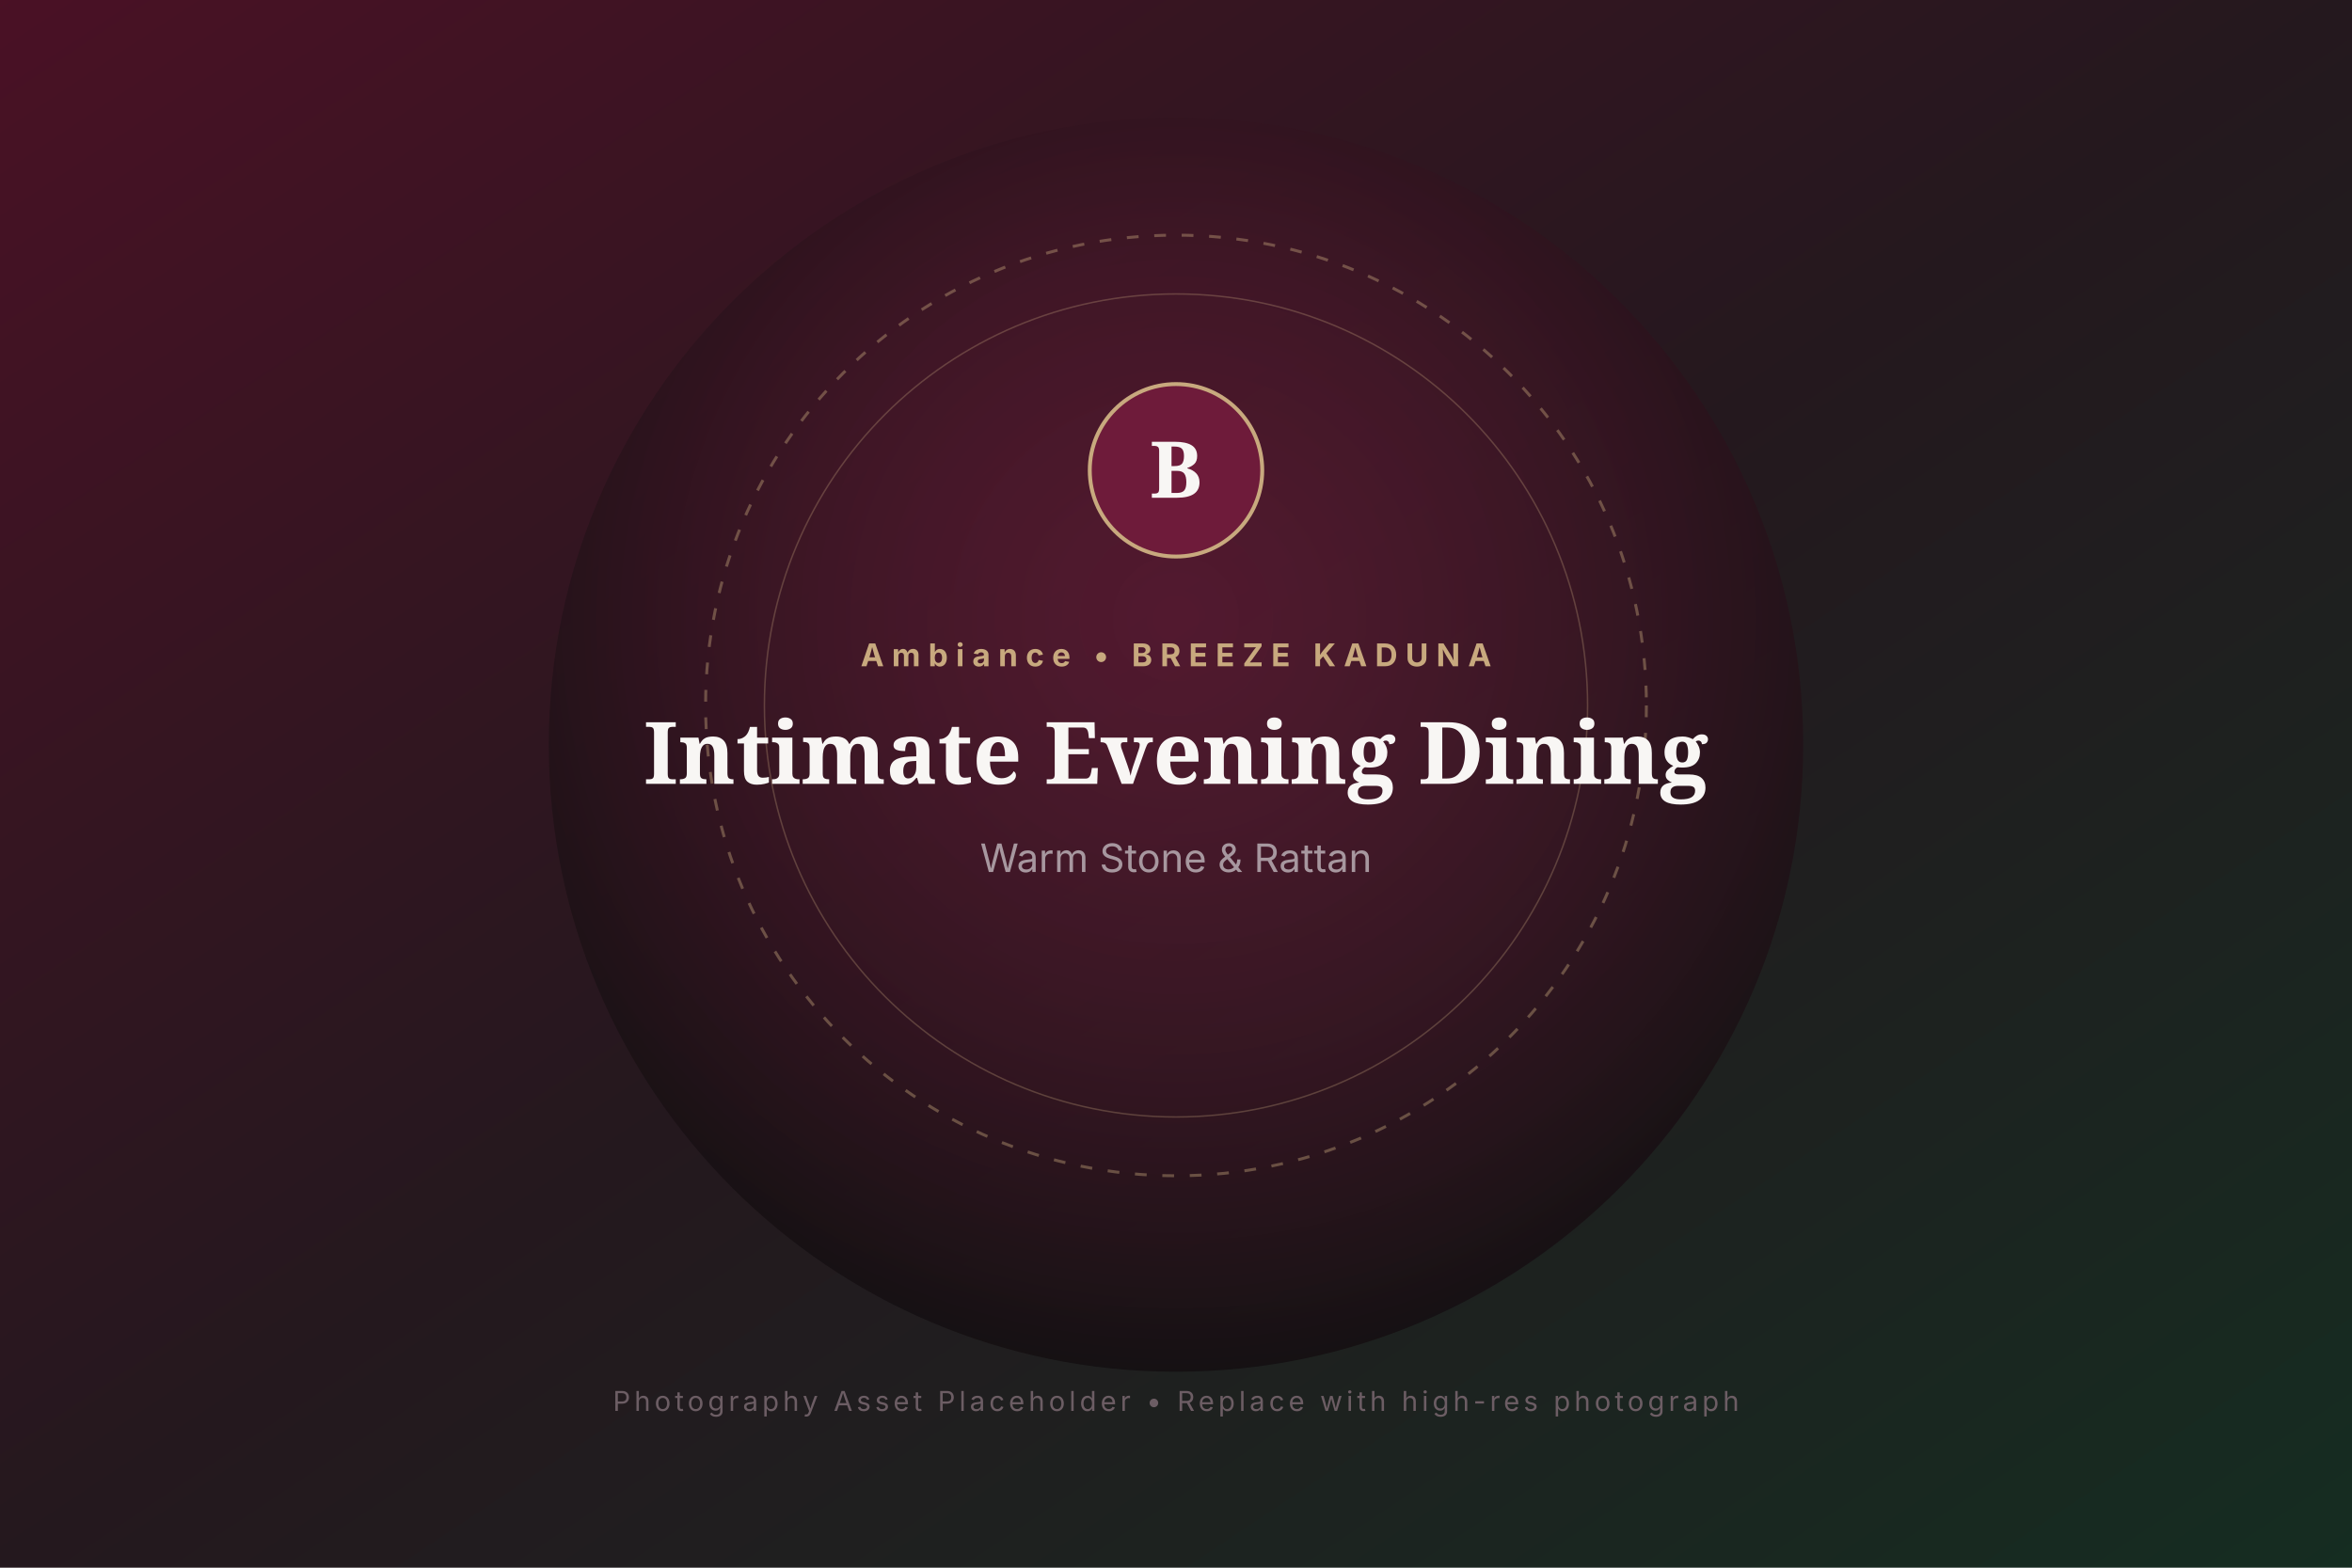
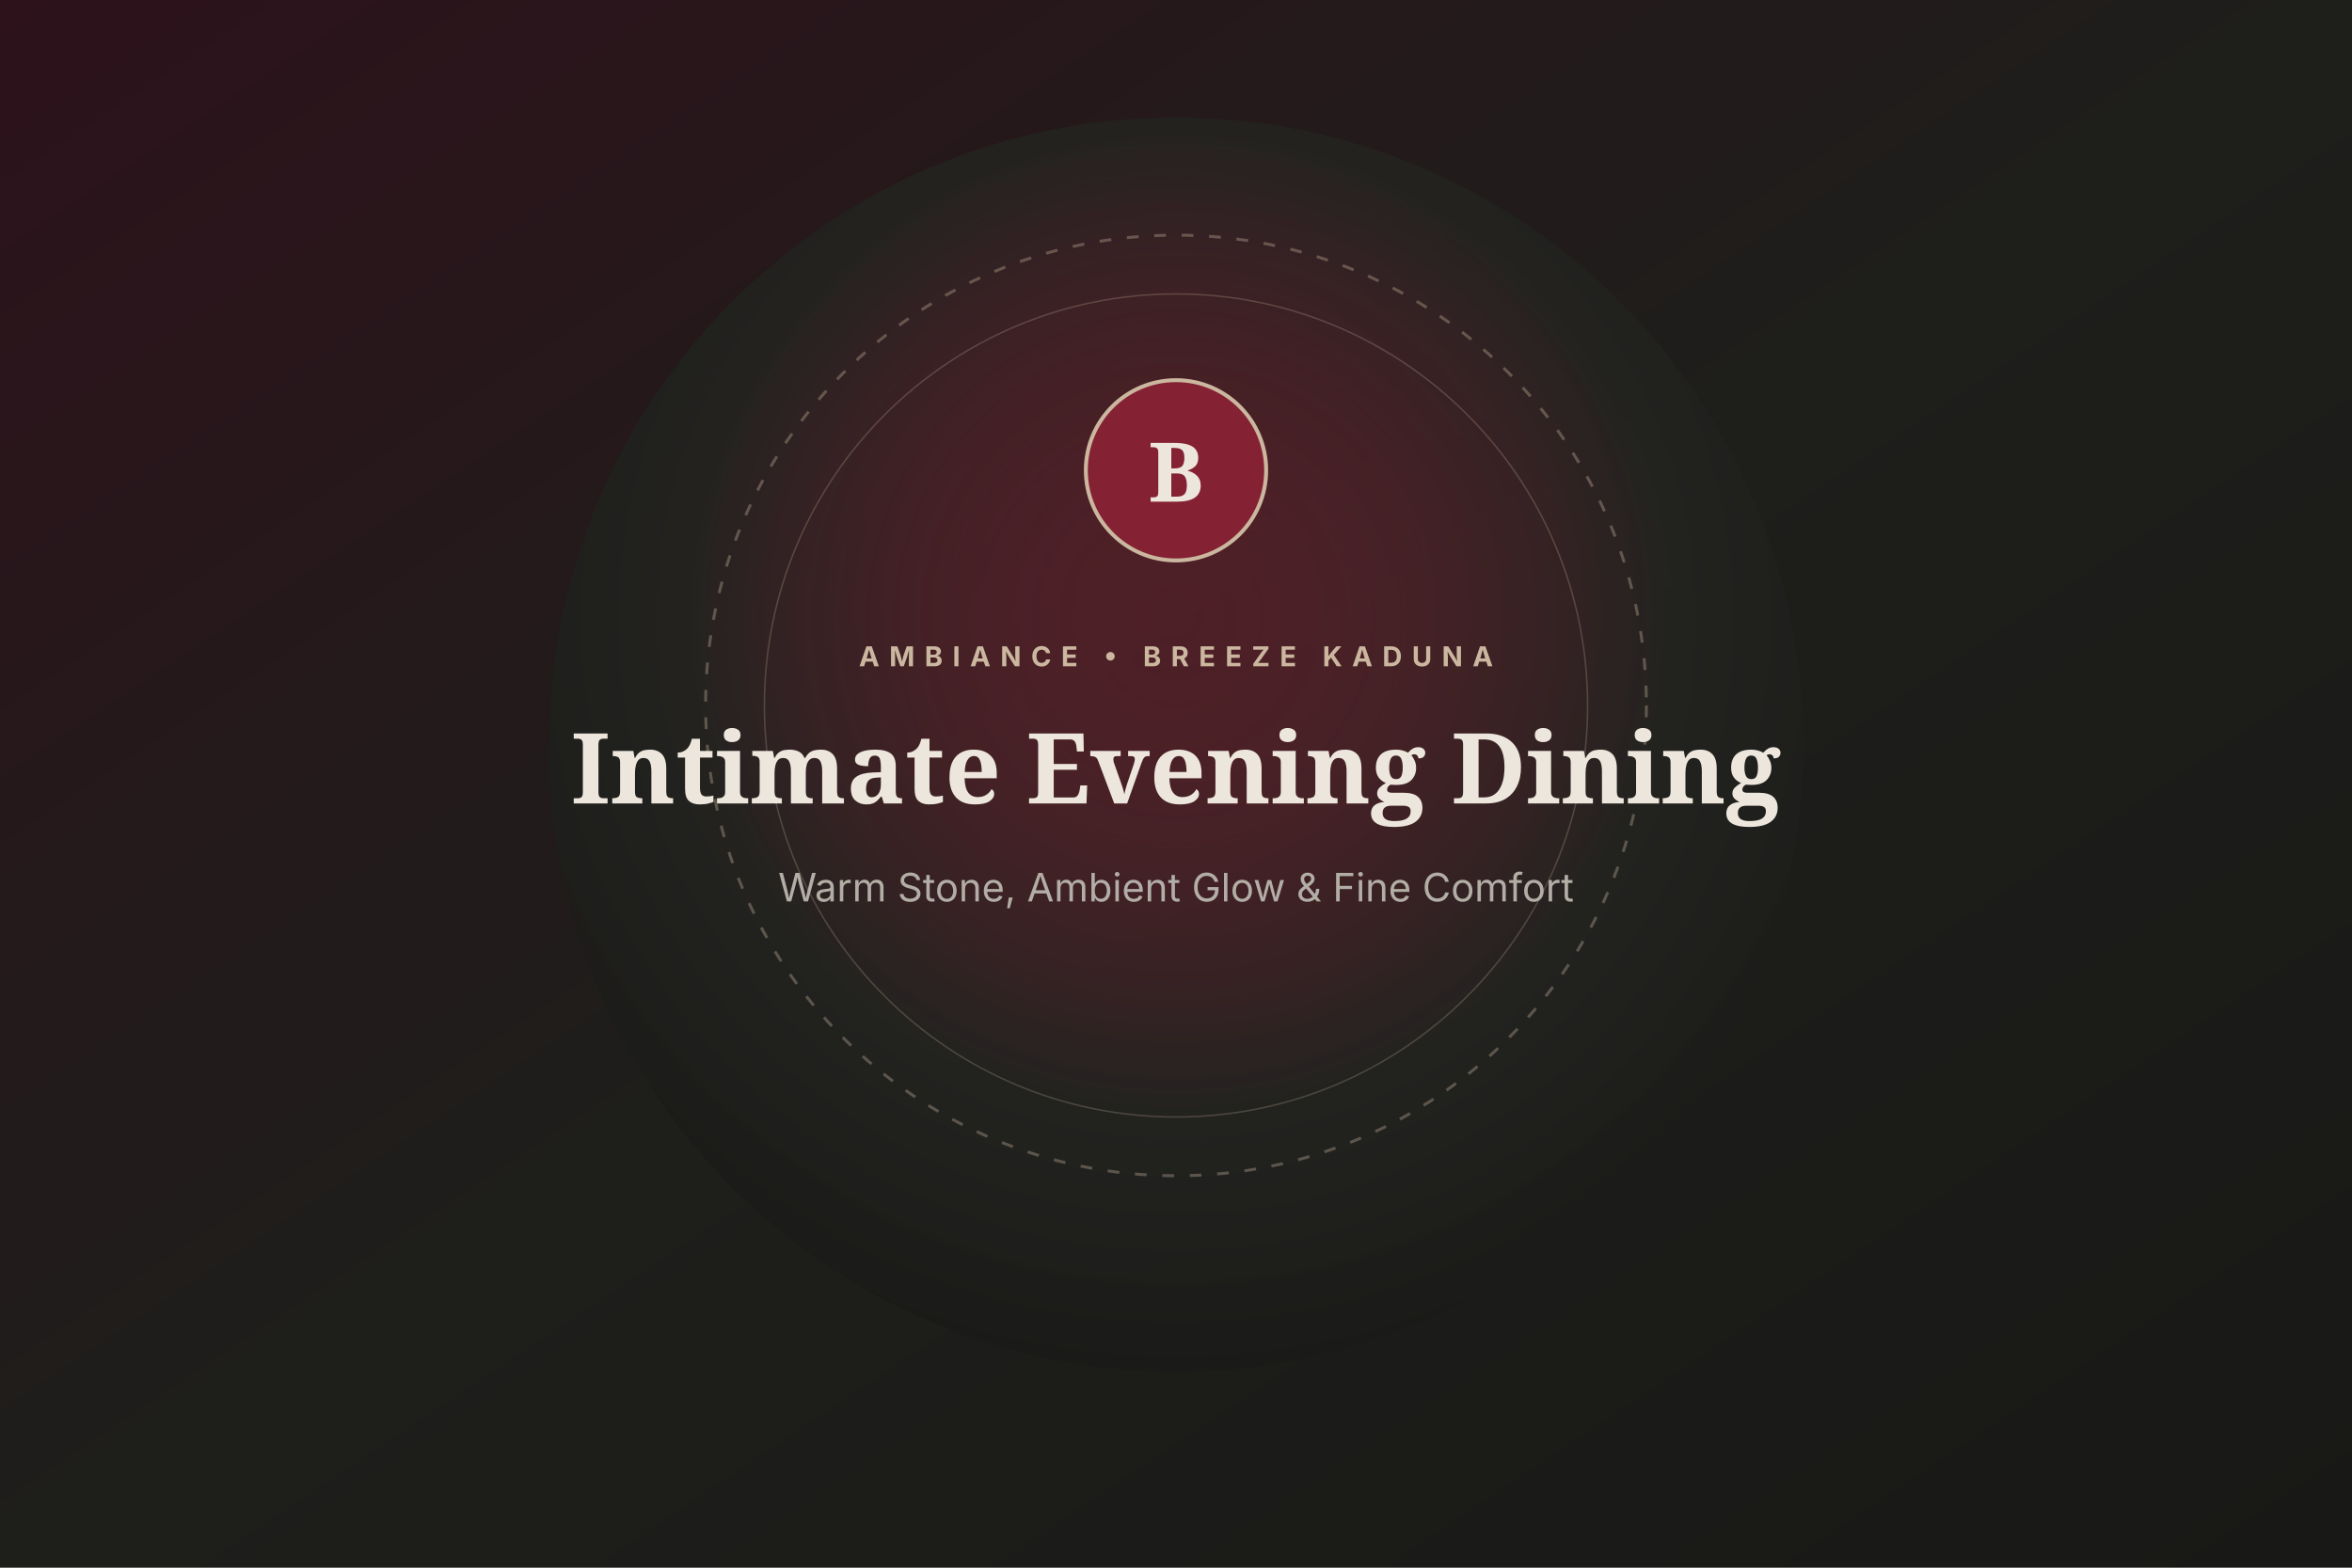
<svg xmlns="http://www.w3.org/2000/svg" viewBox="0 0 1200 800" width="100%" height="100%">
  <defs>
    <linearGradient id="bg" x1="0%" y1="0%" x2="100%" y2="100%">
-       <stop offset="0%" stop-color="#4A1125" />
-       <stop offset="50%" stop-color="#24181E" />
-       <stop offset="100%" stop-color="#152D21" />
+       <stop offset="0%" stop-color="#2D121B" />
+       <stop offset="50%" stop-color="#1E1E1B" />
+       <stop offset="100%" stop-color="#181816" />
    </linearGradient>
-     <radialGradient id="glow" cx="50%" cy="40%" r="60%">
-       <stop offset="0%" stop-color="#6E1B3A" stop-opacity="0.6" />
-       <stop offset="100%" stop-color="#141012" stop-opacity="0.95" />
+     <radialGradient id="ambience" cx="50%" cy="40%" r="60%">
+       <stop offset="0%" stop-color="#842234" stop-opacity="0.45" />
+       <stop offset="65%" stop-color="#232320" stop-opacity="0.95" />
+       <stop offset="100%" stop-color="#1A1A18" stop-opacity="1" />
    </radialGradient>
  </defs>
  <rect width="1200" height="800" fill="url(#bg)" />
-   <circle cx="600" cy="380" r="320" fill="url(#glow)" />
-   <circle cx="600" cy="360" r="240" fill="none" stroke="#C8A97E" stroke-width="1.5" stroke-dasharray="6,8" opacity="0.4" />
-   <circle cx="600" cy="360" r="210" fill="none" stroke="#C8A97E" stroke-width="0.75" opacity="0.3" />
+   <circle cx="600" cy="380" r="320" fill="url(#ambience)" />
+   <circle cx="600" cy="360" r="240" fill="none" stroke="#CBB79F" stroke-width="1.5" stroke-dasharray="6,8" opacity="0.35" />
+   <circle cx="600" cy="360" r="210" fill="none" stroke="#CBB79F" stroke-width="0.75" opacity="0.25" />
  <g transform="translate(600, 240)">
-     <circle cx="0" cy="0" r="44" fill="#6E1B3A" stroke="#C8A97E" stroke-width="2" />
-     <text x="0" y="14" font-family="Playfair Display, Georgia, serif" font-size="40" font-weight="bold" fill="#F8F6F4" text-anchor="middle">B</text>
+     <circle cx="0" cy="0" r="46" fill="#842234" stroke="#CBB79F" stroke-width="2" />
+     <text x="0" y="16" font-family="'Bodoni Moda', 'Playfair Display', Georgia, serif" font-size="42" font-weight="800" fill="#EDE6DC" text-anchor="middle">B</text>
  </g>
-   <text x="600" y="340" font-family="system-ui, -apple-system, sans-serif" font-size="16" font-weight="700" letter-spacing="4" fill="#C8A97E" text-anchor="middle" text-transform="uppercase">
-     Ambiance • BREEZE KADUNA
+   <text x="600" y="340" font-family="'Inter', system-ui, sans-serif" font-size="14" font-weight="700" letter-spacing="5" fill="#CBB79F" text-anchor="middle" text-transform="uppercase">
+     AMBIANCE • BREEZE KADUNA
  </text>
-   <text x="600" y="400" font-family="Playfair Display, Georgia, serif" font-size="44" font-weight="600" fill="#F8F6F4" text-anchor="middle">
+   <text x="600" y="410" font-family="'Bodoni Moda', 'Playfair Display', Georgia, serif" font-size="50" font-weight="700" fill="#EDE6DC" text-anchor="middle">
    Intimate Evening Dining
  </text>
-   <text x="600" y="445" font-family="system-ui, -apple-system, sans-serif" font-size="20" fill="#A7979F" text-anchor="middle">
-     Warm Stone &amp; Rattan
-   </text>
-   <text x="600" y="720" font-family="system-ui, -apple-system, sans-serif" font-size="14" letter-spacing="2" fill="#6C5D64" text-anchor="middle" text-transform="uppercase">
-     Photography Asset Placeholder • Replace with high-res photograph
+   <text x="600" y="460" font-family="'Inter', system-ui, sans-serif" font-size="20" fill="#B2ADA5" text-anchor="middle">
+     Warm Stone, Ambient Glow &amp; Fine Comfort
  </text>
</svg>
